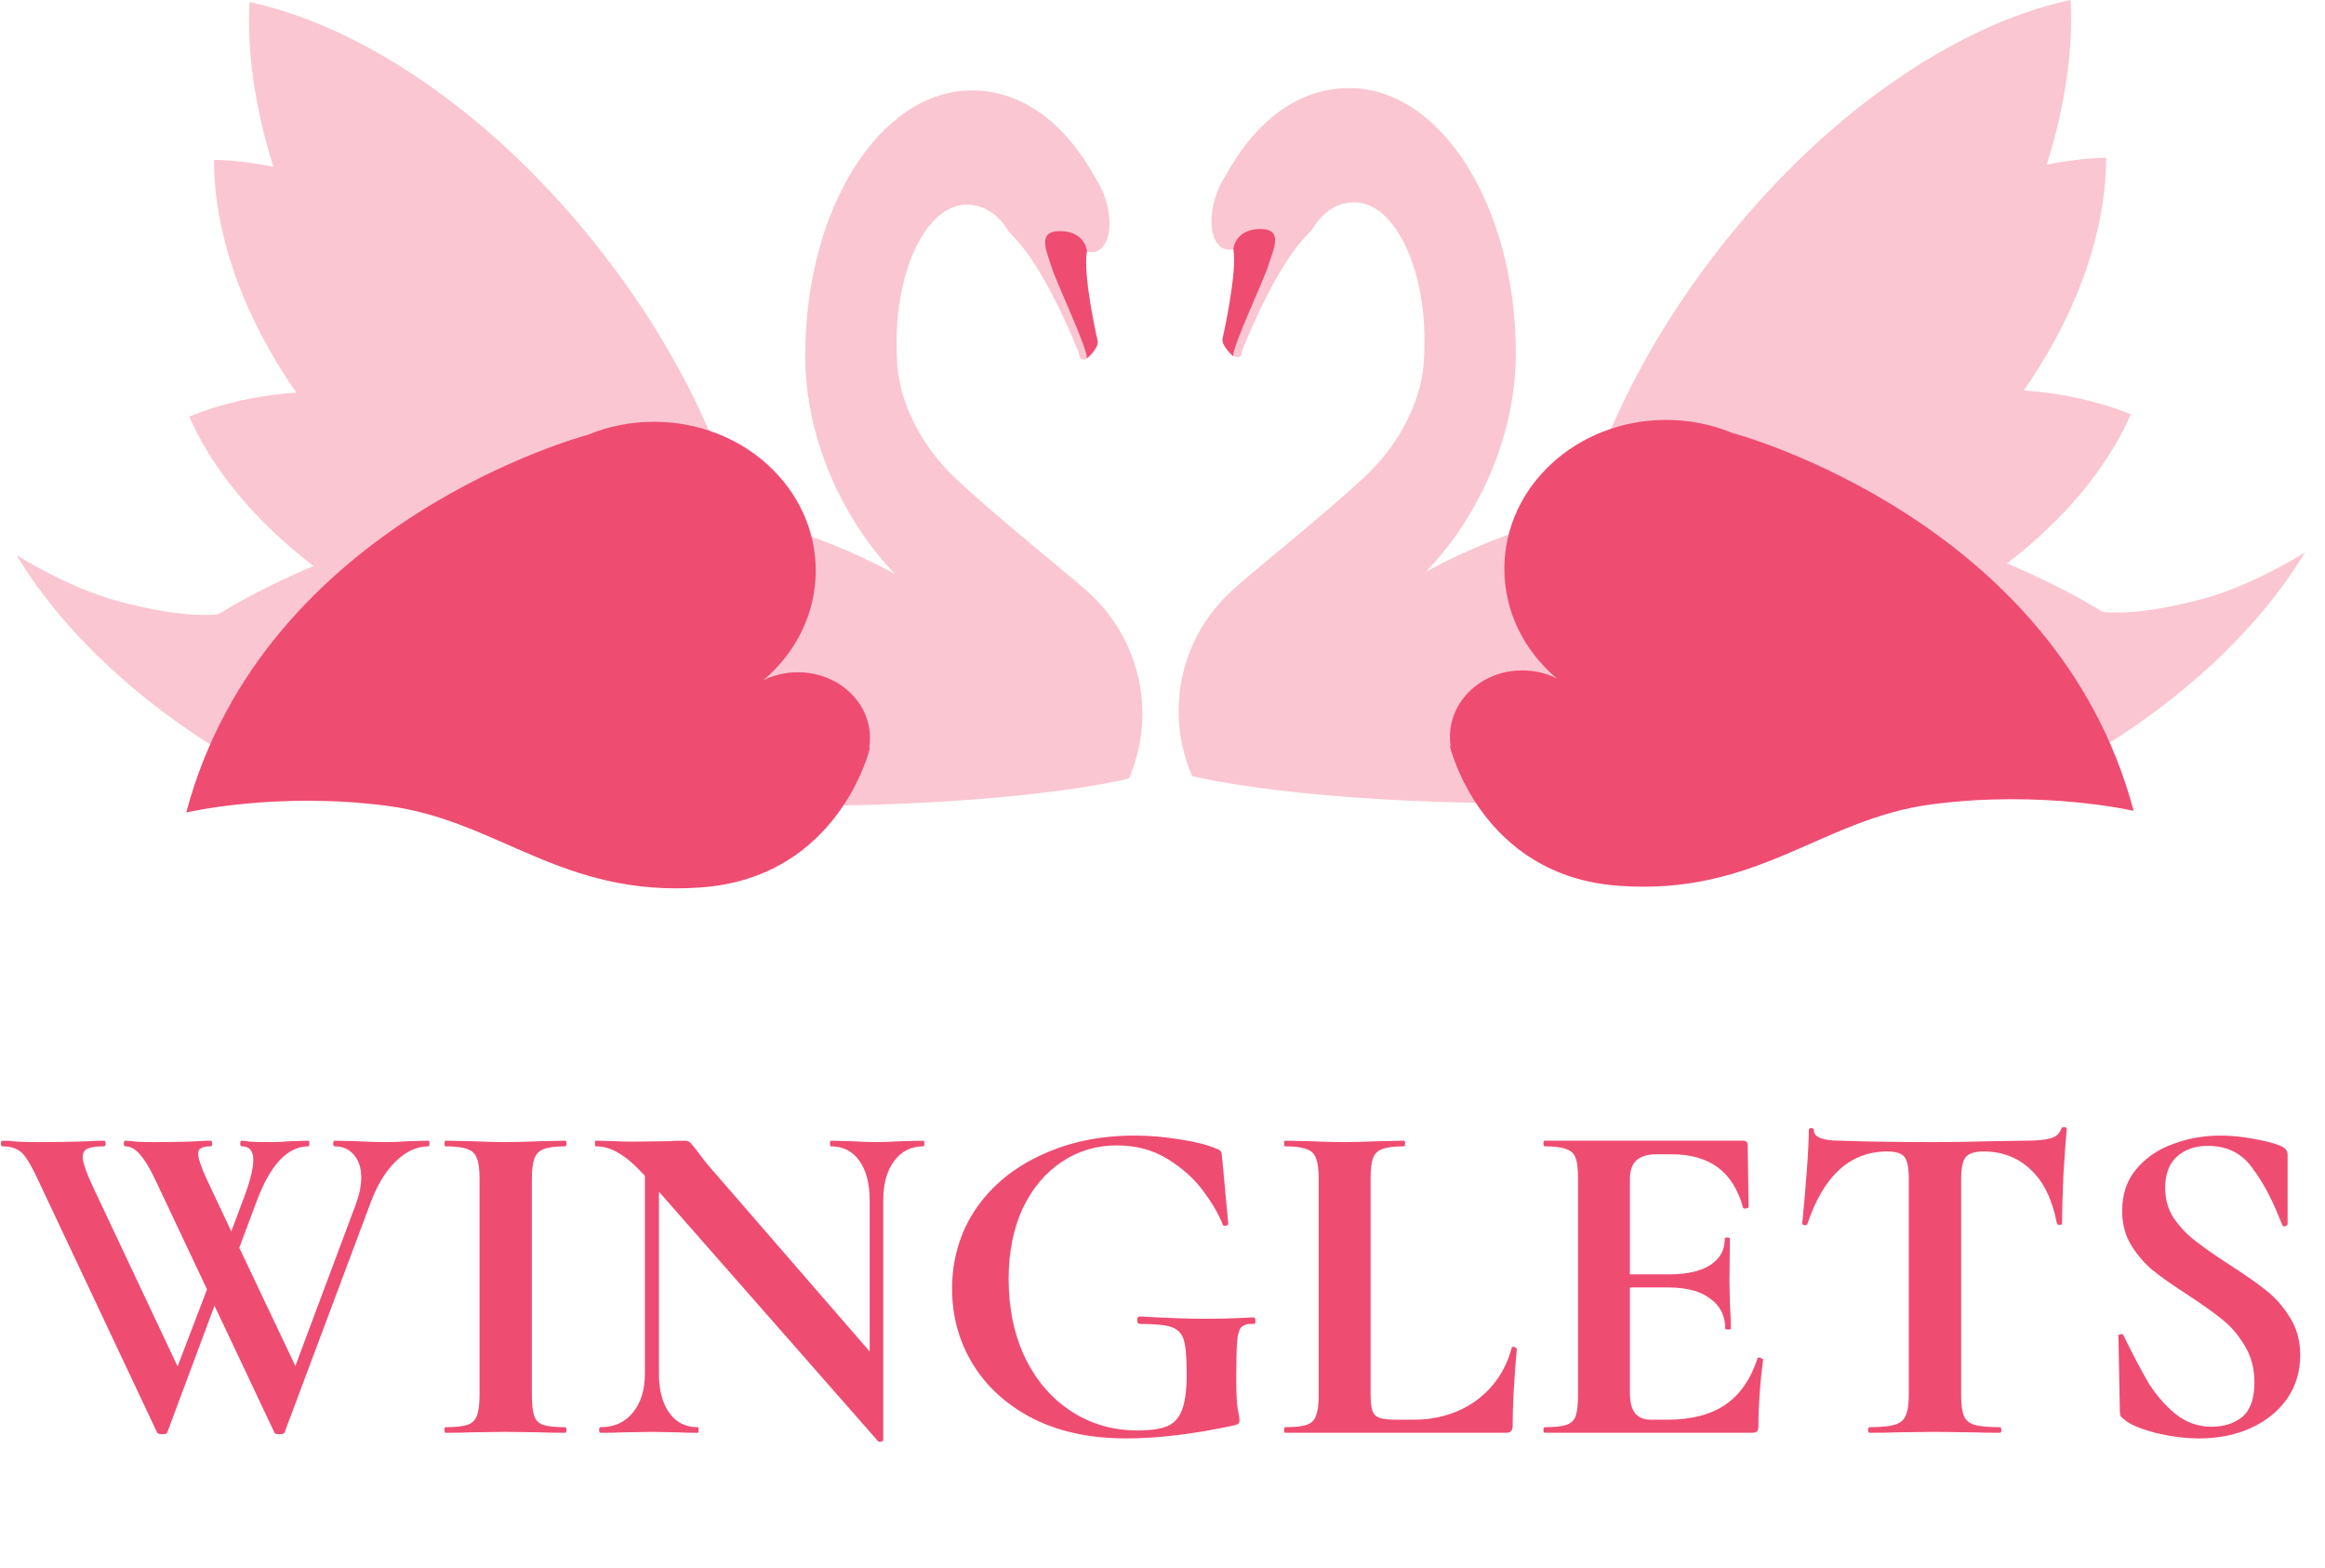
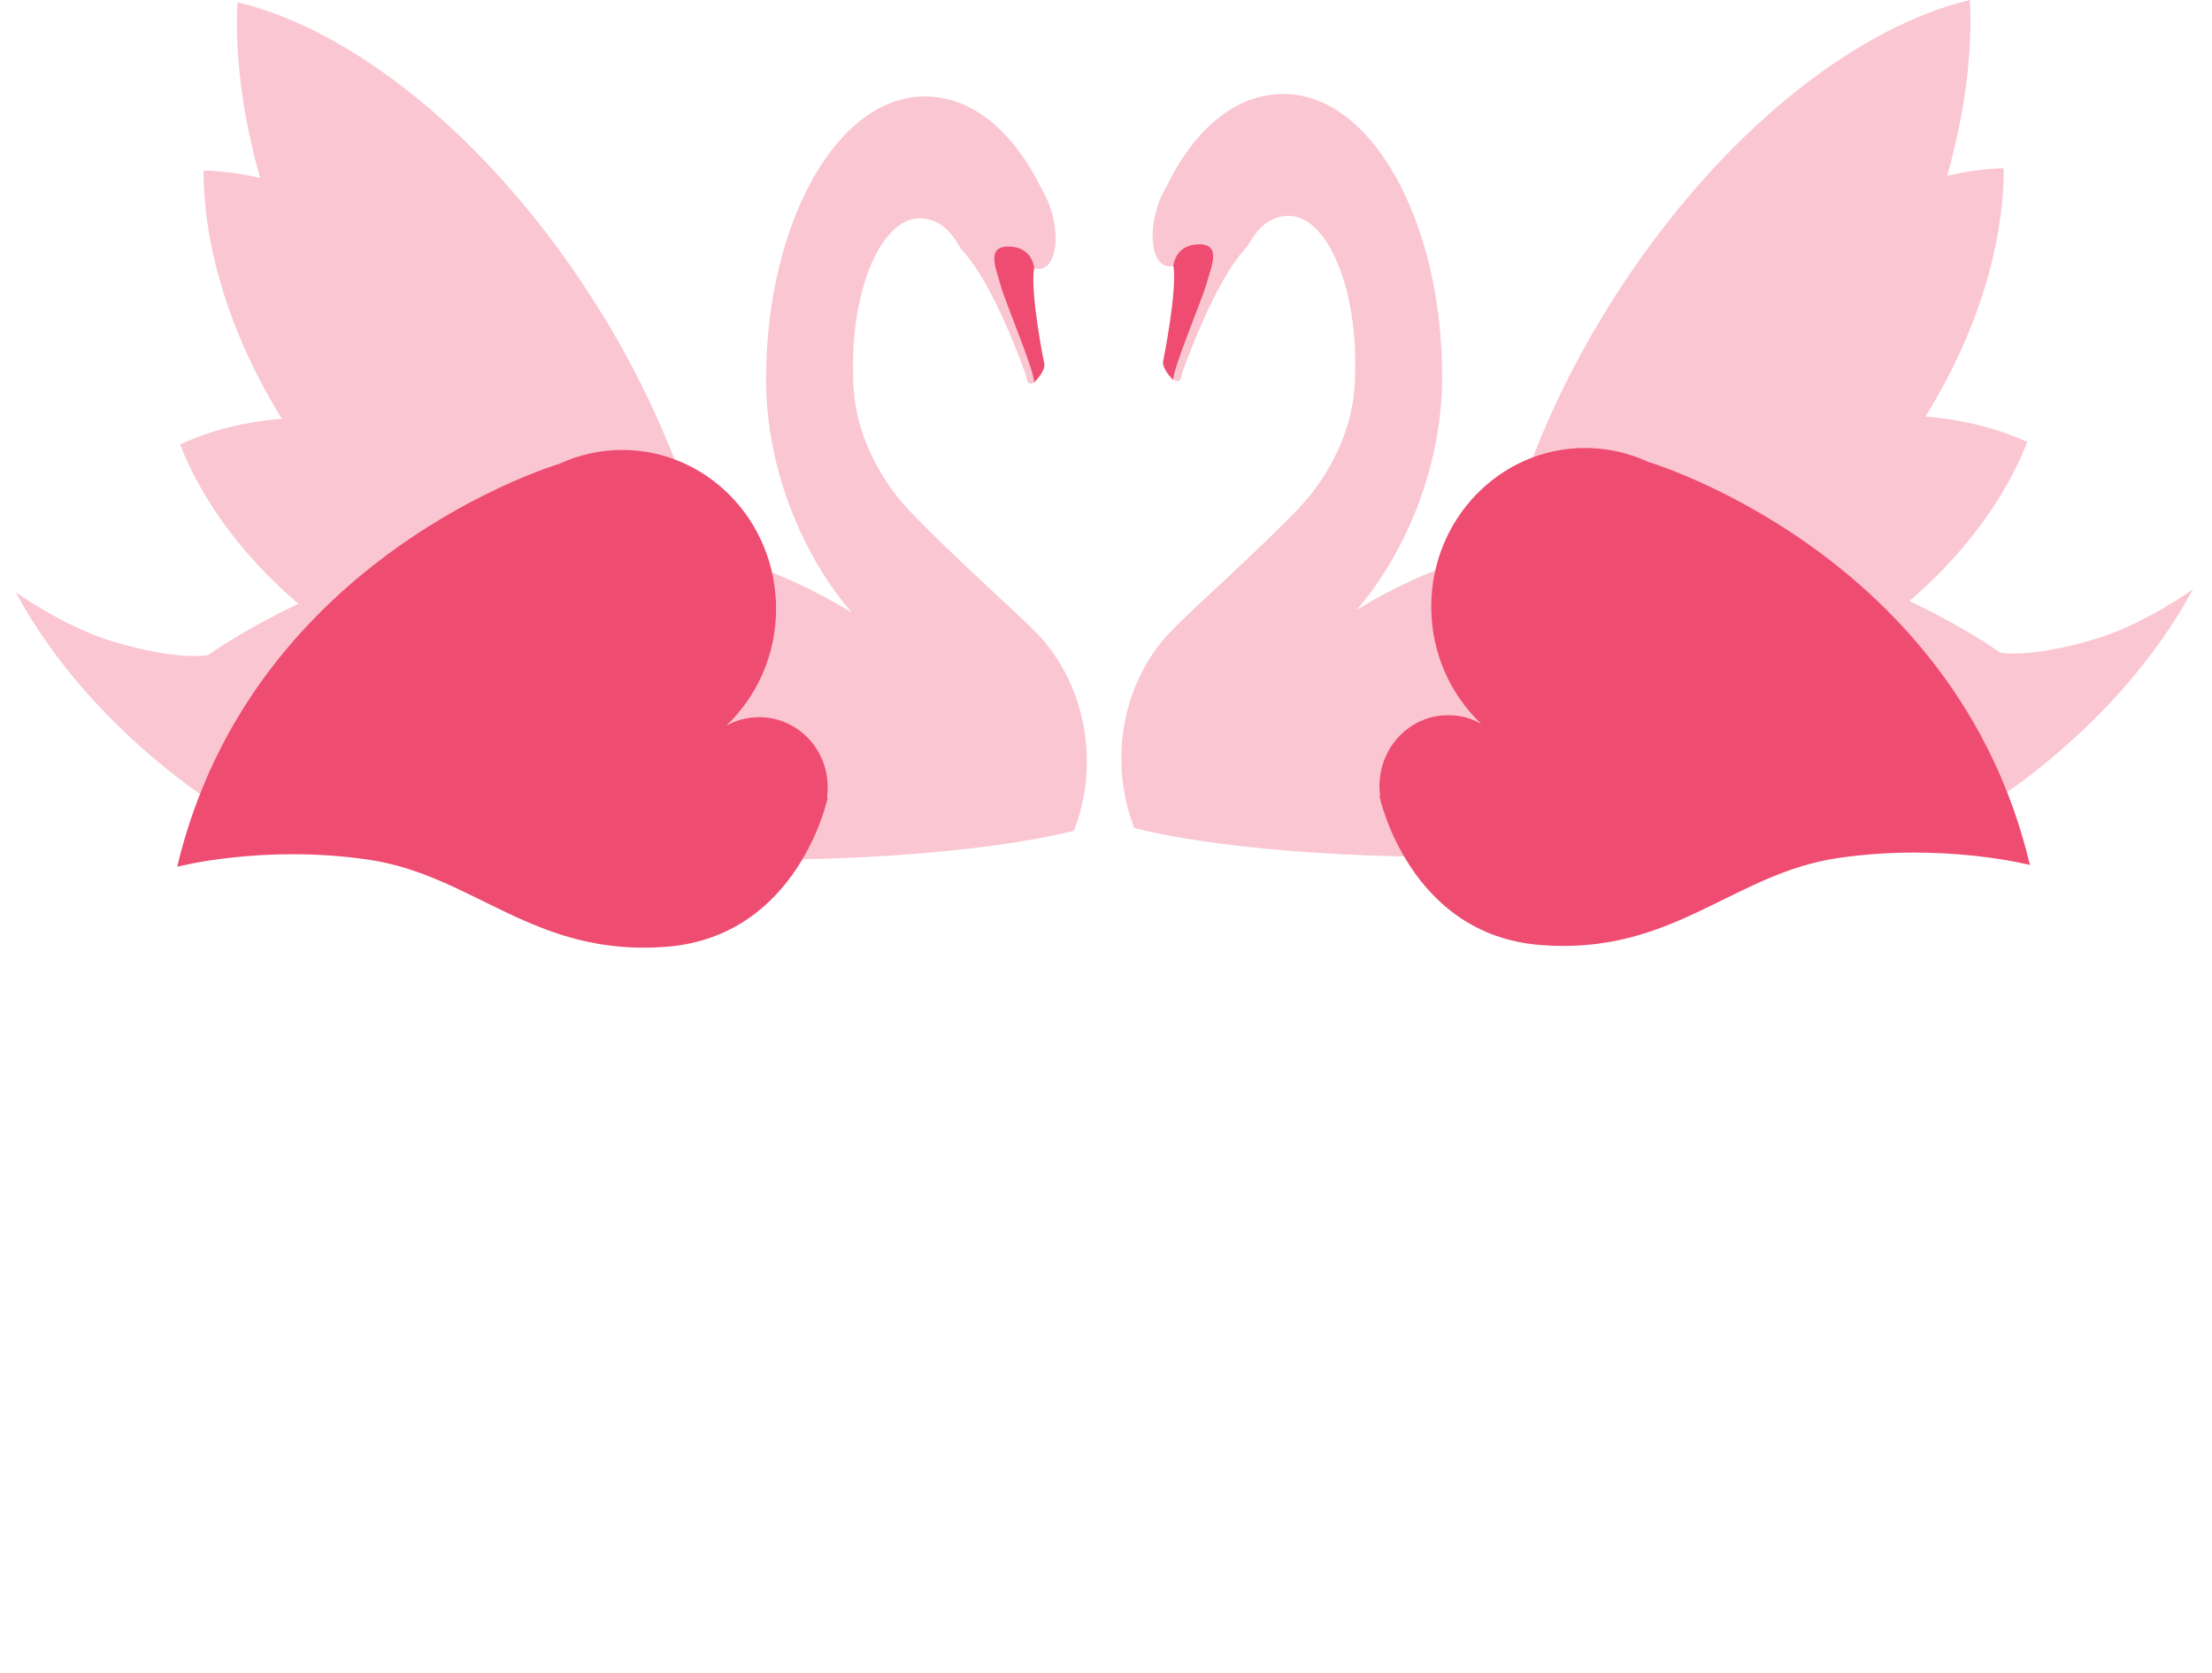
- <svg xmlns="http://www.w3.org/2000/svg" width="995" height="671" viewBox="0 0 995 671" fill="none">
-   <path d="M464.9 252.7L464.8 252.6C456.5 245.2 426.3 221.1 408.7 204.5C397.6 194 389.2 180.1 385.8 166.9C384 159.9 383.7 154.6 383.7 146.5C383.7 114 397.1 87.6 413.6 87.6C420.1 87.6 425.6 90.4 430.4 97.1C430.6 97.5 430.9 97.9 431.2 98.3C431.4 98.6 431.6 98.9 431.8 99.2C432.2 99.7 432.8 100.3 433.4 101L433.5 101.1C446.4 113.8 458.7 143.8 460.5 148.1C460.5 148.2 460.6 148.4 460.7 148.5C460.7 148.6 460.8 148.7 460.8 148.7C460.8 148.7 461.7 150.7 462 152.4V152.5V152.6C462.2 153.3 462.9 153.9 463.7 153.9C463.7 153.9 465.7 154.2 468.9 149.4C469.5 148.6 469.9 147.6 469.9 146.6C469.9 146.1 469.8 145.7 469.7 145.3C463.3 123.7 464.7 110.1 465 107.5C466.4 108 467.8 108.1 469.1 107.6C474.7 105.8 476.5 95.8 473.1 85.2C472 81.7 470.4 78.6 468.7 76C455.6 52.3 437.2 38.7 415.9 38.7C376.5 38.7 344.6 89.5 344.6 152.2C344.6 189.7 362.4 224.4 383.1 245.7C240.2 167.9 93.6 262.8 93.6 262.8C93.6 262.8 80 265.3 50.3 257.2C28.5 251.3 7 237.5 7 237.5C43 297 108.2 329.1 108.2 329.1C217.8 342.8 301.3 345.9 361.3 344.7C444.9 343.1 482.8 333.2 483.1 333.2C486.8 324.7 488.9 315.3 488.9 305.4C488.8 284.4 479.6 265.5 464.9 252.7Z" fill="#FAC6D1" />
-   <path d="M943 256.2C913.2 264.3 899.7 261.8 899.7 261.8C899.7 261.8 753.1 166.8 610.2 244.7C630.9 223.4 648.7 188.8 648.7 151.2C648.7 88.5 616.8 37.7 577.4 37.7C556 37.7 537.6 51.3 524.6 75C522.8 77.6 521.3 80.7 520.2 84.2C516.8 94.8 518.6 104.8 524.2 106.6C525.5 107 526.9 106.9 528.3 106.5C528.7 109 530.1 122.7 523.6 144.3C523.5 144.7 523.4 145.2 523.4 145.6C523.4 146.7 523.8 147.6 524.4 148.4C527.6 153.2 529.6 152.9 529.6 152.9C530.4 152.9 531.1 152.4 531.3 151.6V151.5V151.4C531.6 149.7 532.5 147.7 532.5 147.7C532.5 147.7 532.5 147.6 532.6 147.5C532.7 147.4 532.7 147.2 532.8 147.1C534.6 142.7 546.9 112.8 559.8 100.1L559.9 100C560.6 99.3 561.1 98.7 561.5 98.2C561.7 97.9 561.9 97.6 562.1 97.3C562.4 96.9 562.6 96.5 562.9 96.1C567.7 89.4 573.2 86.6 579.7 86.6C596.2 86.6 609.6 113 609.6 145.5C609.6 153.6 609.3 159 607.5 165.9C604.1 179.1 595.8 193 584.6 203.5C567 220.1 536.7 244.1 528.5 251.6C528.4 251.6 528.4 251.7 528.4 251.7C513.7 264.5 504.4 283.3 504.4 304.3C504.4 314.2 506.5 323.6 510.2 332.1C510.5 332.2 548.4 342 632 343.6C692 344.8 775.5 341.8 885.3 327.9C885.3 327.9 950.5 295.8 986.5 236.3C986.3 236.5 964.8 250.3 943 256.2Z" fill="#FAC6D1" />
-   <path d="M258.8 109.5C213.3 50.4 156.1 11.4 106.8 0.9C105.6 22.2 109.1 46.3 117 71.4C108.3 69.6 99.8 68.6 91.6 68.4C91.5 99.3 103.7 134.8 126.8 168C110 169.2 94.5 172.7 81 178.3C97.7 216.4 138.2 253.2 192.4 274.9C246.6 296.5 301.5 297.8 340.2 281.8C336 272.2 330.2 262.6 323.1 253.4C317.6 208.9 295.6 157.2 258.8 109.5Z" fill="#FAC6D1" />
-   <path d="M866.1 167.1C889.2 133.9 901.4 98.4 901.3 67.5C893.1 67.7 884.6 68.7 875.9 70.5C883.8 45.3 887.3 21.3 886.1 0C836.8 10.5 779.6 49.5 734.1 108.6C697.3 156.4 675.4 208 669.8 252.4C662.7 261.7 656.9 271.2 652.7 280.8C691.4 296.7 746.3 295.5 800.5 273.9C854.7 252.3 895.2 215.4 911.9 177.3C898.4 171.8 882.9 168.3 866.1 167.1Z" fill="#FAC6D1" />
-   <path d="M465.2 107.5C465.2 107.5 464.5 99.1 453.9 98.9C443.3 98.7 448.1 107.7 450 114.2C451.9 120.7 465.8 149.7 465.1 153.4C465.1 153.4 470.3 149 469.7 145.8C469.7 145.8 463.2 117.2 465.2 107.5Z" fill="#EF4C72" />
-   <path d="M539.1 98C528.5 98.2 527.8 106.6 527.8 106.6C529.7 116.3 523.2 144.9 523.2 144.9C522.6 148.1 527.8 152.5 527.8 152.5C527.1 148.8 541 119.7 542.9 113.3C544.9 106.8 549.6 97.8 539.1 98Z" fill="#EF4C72" />
-   <path d="M341.5 287.7C336.2 287.7 331.1 288.9 326.7 291.1C340.4 279.5 349.1 262.8 349.1 244.2C349.1 209 318.1 180.5 279.9 180.5C269.8 180.5 260.2 182.5 251.5 186.1C251.5 186.1 113.1 222.5 79.7 347.7C79.7 347.7 118.6 338.6 166 344.9C213.4 351.2 240.3 384 299.8 379.8C359.3 375.6 372.3 320.1 372.3 320.1L372 319.9C372.2 318.7 372.3 317.4 372.3 316.1C372.5 300.4 358.6 287.7 341.5 287.7Z" fill="#EF4C72" />
-   <path d="M741.4 185.3C732.7 181.7 723.1 179.7 713 179.7C674.8 179.7 643.8 208.2 643.8 243.4C643.8 261.9 652.4 278.6 666.2 290.3C661.8 288.1 656.8 286.9 651.4 286.9C634.3 286.9 620.5 299.6 620.5 315.4C620.5 316.7 620.6 318 620.8 319.2L620.5 319.4C620.5 319.4 633.6 375 693 379.1C752.5 383.3 779.3 350.4 826.8 344.2C874.3 338 913.1 347 913.1 347C879.8 221.7 741.4 185.3 741.4 185.3Z" fill="#EF4C72" />
-   <path d="M183.4 488.17C183.667 488.17 183.8 488.57 183.8 489.37C183.8 490.17 183.667 490.57 183.4 490.57C178.467 490.57 173.8 492.704 169.4 496.97C165.133 501.104 161.6 506.837 158.8 514.17L121.8 612.97C121.667 613.504 120.933 613.77 119.6 613.77C118.267 613.77 117.533 613.504 117.4 612.97L91.8 558.77L71.6 612.97C71.467 613.504 70.733 613.77 69.4 613.77C68.067 613.77 67.333 613.504 67.2 612.97L16.2 504.77C14.2 500.504 12.533 497.437 11.2 495.57C10 493.704 8.6 492.437 7 491.77C5.533 490.97 3.533 490.57 1 490.57C0.6 490.57 0.4 490.17 0.4 489.37C0.4 488.57 0.6 488.17 1 488.17C3 488.17 4.4 488.237 5.2 488.37C7.867 488.637 11.333 488.77 15.6 488.77C24.533 488.77 32.067 488.637 38.2 488.37C39.933 488.237 42.067 488.17 44.6 488.17C45 488.17 45.2 488.57 45.2 489.37C45.2 490.17 45 490.57 44.6 490.57C41.267 490.57 38.867 490.904 37.4 491.57C36.067 492.237 35.4 493.437 35.4 495.17C35.4 497.437 36.933 501.837 40 508.37L76 584.77L88.6 551.77L66.4 504.77C64.133 499.97 62 496.437 60 494.17C58 491.77 55.867 490.57 53.6 490.57C53.2 490.57 53 490.17 53 489.37C53 488.57 53.2 488.17 53.6 488.17C54.933 488.17 56.467 488.304 58.2 488.57C60.067 488.704 62.667 488.77 66 488.77C73.6 488.77 79.933 488.637 85 488.37C86.333 488.237 88.067 488.17 90.2 488.17C90.6 488.17 90.8 488.57 90.8 489.37C90.8 490.17 90.6 490.57 90.2 490.57C88.333 490.57 86.933 490.837 86 491.37C85.2 491.77 84.8 492.57 84.8 493.77C84.8 496.037 86.6 500.904 90.2 508.37L99 526.97L104 513.57C106.933 505.97 108.4 500.237 108.4 496.37C108.4 492.504 106.733 490.57 103.4 490.57C103 490.57 102.8 490.17 102.8 489.37C102.8 488.57 103 488.17 103.4 488.17C104.467 488.17 105.6 488.304 106.8 488.57C108.133 488.704 111.333 488.77 116.4 488.77C118.667 488.77 121.4 488.637 124.6 488.37L132 488.17C132.267 488.17 132.4 488.57 132.4 489.37C132.4 490.17 132.267 490.57 132 490.57C123.067 490.57 115.667 498.437 109.8 514.17L102.4 533.97L126.4 584.57L152.2 515.57C153.8 511.304 154.6 507.437 154.6 503.97C154.6 499.837 153.533 496.57 151.4 494.17C149.4 491.77 146.667 490.57 143.2 490.57C142.8 490.57 142.6 490.17 142.6 489.37C142.6 488.57 142.8 488.17 143.2 488.17L152.4 488.37C157.2 488.637 161.6 488.77 165.6 488.77C168.267 488.77 171.333 488.637 174.8 488.37L183.4 488.17ZM227.627 596.97C227.627 601.104 227.96 604.104 228.627 605.97C229.293 607.837 230.56 609.104 232.427 609.77C234.427 610.437 237.56 610.77 241.827 610.77C242.227 610.77 242.427 611.17 242.427 611.97C242.427 612.77 242.227 613.17 241.827 613.17C237.427 613.17 233.96 613.104 231.427 612.97L216.227 612.77L201.427 612.97C198.76 613.104 195.16 613.17 190.627 613.17C190.36 613.17 190.227 612.77 190.227 611.97C190.227 611.17 190.36 610.77 190.627 610.77C194.893 610.77 198.027 610.437 200.027 609.77C202.027 609.104 203.36 607.837 204.027 605.97C204.827 603.97 205.227 600.97 205.227 596.97V504.37C205.227 500.37 204.827 497.437 204.027 495.57C203.36 493.704 202.027 492.437 200.027 491.77C198.027 490.97 194.893 490.57 190.627 490.57C190.36 490.57 190.227 490.17 190.227 489.37C190.227 488.57 190.36 488.17 190.627 488.17L201.427 488.37C207.56 488.637 212.493 488.77 216.227 488.77C220.36 488.77 225.493 488.637 231.627 488.37L241.827 488.17C242.227 488.17 242.427 488.57 242.427 489.37C242.427 490.17 242.227 490.57 241.827 490.57C237.693 490.57 234.627 490.97 232.627 491.77C230.627 492.57 229.293 493.97 228.627 495.97C227.96 497.837 227.627 500.77 227.627 504.77V596.97ZM395.186 488.17C395.453 488.17 395.586 488.57 395.586 489.37C395.586 490.17 395.453 490.57 395.186 490.57C389.853 490.57 385.653 492.704 382.586 496.97C379.519 501.104 377.986 506.704 377.986 513.77V616.17C377.986 616.57 377.653 616.837 376.986 616.97C376.453 617.104 376.053 617.037 375.786 616.77L281.986 509.97V587.77C281.986 594.837 283.453 600.437 286.386 604.57C289.319 608.704 293.386 610.77 298.586 610.77C298.853 610.77 298.986 611.17 298.986 611.97C298.986 612.77 298.853 613.17 298.586 613.17C294.853 613.17 291.986 613.104 289.986 612.97L279.186 612.77L266.786 612.97C264.519 613.104 261.253 613.17 256.986 613.17C256.586 613.17 256.386 612.77 256.386 611.97C256.386 611.17 256.586 610.77 256.986 610.77C262.853 610.77 267.453 608.704 270.786 604.57C274.253 600.437 275.986 594.837 275.986 587.77V503.17C271.586 498.37 267.786 495.104 264.586 493.37C261.519 491.504 258.319 490.57 254.986 490.57C254.719 490.57 254.586 490.17 254.586 489.37C254.586 488.57 254.719 488.17 254.986 488.17L263.386 488.37C265.119 488.504 267.653 488.57 270.986 488.57L286.186 488.37C288.053 488.237 290.319 488.17 292.986 488.17C294.053 488.17 294.853 488.437 295.386 488.97C295.919 489.504 296.853 490.637 298.186 492.37C300.453 495.437 302.053 497.504 302.986 498.57L372.186 578.37V513.77C372.186 506.57 370.719 500.904 367.786 496.77C364.853 492.637 360.786 490.57 355.586 490.57C355.319 490.57 355.186 490.17 355.186 489.37C355.186 488.57 355.319 488.17 355.586 488.17L364.186 488.37C368.453 488.637 372.053 488.77 374.986 488.77C377.653 488.77 381.386 488.637 386.186 488.37L395.186 488.17ZM481.856 615.57C466.656 615.57 453.456 612.77 442.256 607.17C431.056 601.437 422.456 593.704 416.456 583.97C410.456 574.237 407.456 563.437 407.456 551.57C407.456 538.904 410.79 527.57 417.456 517.57C424.256 507.57 433.59 499.837 445.456 494.37C457.323 488.77 470.656 485.97 485.456 485.97C491.856 485.97 498.256 486.504 504.656 487.57C511.056 488.504 516.19 489.77 520.056 491.37C521.523 491.904 522.323 492.37 522.456 492.77C522.723 493.037 522.923 494.104 523.056 495.97L525.656 523.77C525.656 524.17 525.256 524.437 524.456 524.57C523.79 524.704 523.39 524.504 523.256 523.97C521.523 519.57 518.723 514.77 514.856 509.57C510.99 504.37 505.923 499.837 499.656 495.97C493.39 492.104 486.123 490.17 477.856 490.17C469.323 490.17 461.523 492.504 454.456 497.17C447.39 501.837 441.79 508.504 437.656 517.17C433.656 525.837 431.656 535.904 431.656 547.37C431.656 559.904 433.99 571.104 438.656 580.97C443.456 590.837 450.056 598.504 458.456 603.97C466.856 609.437 476.323 612.17 486.856 612.17C492.323 612.17 496.523 611.57 499.456 610.37C502.39 609.17 504.523 606.837 505.856 603.37C507.19 599.904 507.856 594.77 507.856 587.97C507.856 581.037 507.456 576.237 506.656 573.57C505.856 570.77 504.123 568.904 501.456 567.97C498.923 567.037 494.39 566.57 487.856 566.57C487.056 566.57 486.656 566.037 486.656 564.97C486.656 564.57 486.723 564.237 486.856 563.97C487.123 563.57 487.39 563.37 487.656 563.37C498.99 564.037 508.19 564.37 515.256 564.37C522.056 564.37 529.123 564.17 536.456 563.77C536.99 563.77 537.256 564.237 537.256 565.17C537.39 566.104 537.123 566.57 536.456 566.57C534.056 566.437 532.323 566.904 531.256 567.97C530.323 568.904 529.723 570.904 529.456 573.97C529.19 577.037 529.056 582.37 529.056 589.97C529.056 595.97 529.256 600.237 529.656 602.77C530.19 605.304 530.456 606.904 530.456 607.57C530.456 608.37 530.323 608.904 530.056 609.17C529.79 609.437 529.19 609.704 528.256 609.97C511.056 613.704 495.59 615.57 481.856 615.57ZM586.545 596.17C586.545 599.637 586.812 602.17 587.345 603.77C587.879 605.237 588.879 606.237 590.345 606.77C591.945 607.304 594.479 607.57 597.945 607.57H604.745C615.145 607.57 624.145 604.837 631.745 599.37C639.345 593.77 644.412 586.237 646.945 576.77C646.945 576.504 647.212 576.37 647.745 576.37C648.012 576.37 648.279 576.504 648.545 576.77C648.945 576.904 649.145 577.037 649.145 577.17C647.945 590.37 647.345 601.37 647.345 610.17C647.345 611.237 647.079 612.037 646.545 612.57C646.145 612.97 645.412 613.17 644.345 613.17H549.945C549.679 613.17 549.545 612.77 549.545 611.97C549.545 611.17 549.679 610.77 549.945 610.77C554.212 610.77 557.279 610.437 559.145 609.77C561.145 609.104 562.479 607.837 563.145 605.97C563.945 603.97 564.345 600.97 564.345 596.97V504.37C564.345 500.37 563.945 497.437 563.145 495.57C562.479 493.704 561.145 492.437 559.145 491.77C557.145 490.97 554.079 490.57 549.945 490.57C549.679 490.57 549.545 490.17 549.545 489.37C549.545 488.57 549.679 488.17 549.945 488.17L560.145 488.37C566.279 488.637 571.345 488.77 575.345 488.77C579.345 488.77 584.412 488.637 590.545 488.37L600.745 488.17C601.145 488.17 601.345 488.57 601.345 489.37C601.345 490.17 601.145 490.57 600.745 490.57C596.612 490.57 593.545 490.97 591.545 491.77C589.545 492.437 588.212 493.77 587.545 495.77C586.879 497.637 586.545 500.57 586.545 504.57V596.17ZM752.13 581.37C752.13 581.104 752.396 580.97 752.93 580.97C753.33 580.97 753.663 581.104 753.93 581.37C754.33 581.504 754.53 581.637 754.53 581.77C753.196 592.17 752.53 601.637 752.53 610.17C752.53 611.237 752.33 612.037 751.93 612.57C751.53 612.97 750.73 613.17 749.53 613.17H661.13C660.73 613.17 660.53 612.77 660.53 611.97C660.53 611.17 660.73 610.77 661.13 610.77C665.396 610.77 668.463 610.437 670.33 609.77C672.33 609.104 673.663 607.837 674.33 605.97C674.996 603.97 675.33 600.97 675.33 596.97V504.37C675.33 500.37 674.996 497.437 674.33 495.57C673.663 493.704 672.33 492.437 670.33 491.77C668.33 490.97 665.263 490.57 661.13 490.57C660.73 490.57 660.53 490.17 660.53 489.37C660.53 488.57 660.73 488.17 661.13 488.17H745.93C747.263 488.17 747.93 488.77 747.93 489.97L748.33 516.57C748.33 516.837 747.93 517.037 747.13 517.17C746.463 517.304 746.063 517.17 745.93 516.77C743.796 509.037 740.196 503.304 735.13 499.57C730.063 495.837 723.396 493.97 715.13 493.97H709.13C705.13 493.97 702.196 494.837 700.33 496.57C698.463 498.304 697.53 500.97 697.53 504.57V545.37H714.13C721.863 545.37 727.796 544.037 731.93 541.37C736.063 538.704 738.13 534.97 738.13 530.17C738.13 529.77 738.463 529.57 739.13 529.57C739.93 529.57 740.33 529.77 740.33 530.17L740.13 548.17L740.33 557.77C740.596 562.304 740.73 565.904 740.73 568.57C740.73 568.837 740.33 568.97 739.53 568.97C738.73 568.97 738.33 568.837 738.33 568.57C738.33 563.104 736.196 558.837 731.93 555.77C727.796 552.57 721.796 550.97 713.93 550.97H697.53V596.17C697.53 600.037 698.263 602.904 699.73 604.77C701.196 606.637 703.53 607.57 706.73 607.57H713.33C723.73 607.57 732.063 605.437 738.33 601.17C744.596 596.904 749.196 590.304 752.13 581.37ZM807.681 492.77C791.815 492.77 780.415 503.104 773.481 523.77C773.348 524.17 772.948 524.37 772.281 524.37C771.615 524.237 771.281 523.97 771.281 523.57C771.815 518.237 772.415 511.37 773.081 502.97C773.748 494.437 774.081 488.037 774.081 483.77C774.081 483.104 774.415 482.77 775.081 482.77C775.881 482.77 776.281 483.104 776.281 483.77C776.281 486.704 780.081 488.17 787.681 488.17C799.148 488.57 812.548 488.77 827.881 488.77C835.748 488.77 844.081 488.637 852.881 488.37L866.481 488.17C871.548 488.17 875.215 487.837 877.481 487.17C879.881 486.504 881.415 485.17 882.081 483.17C882.215 482.637 882.615 482.37 883.281 482.37C884.081 482.37 884.481 482.637 884.481 483.17C884.081 487.17 883.615 493.57 883.081 502.37C882.681 511.17 882.481 518.237 882.481 523.57C882.481 523.97 882.148 524.17 881.481 524.17C880.815 524.17 880.415 523.97 880.281 523.57C878.281 513.304 874.548 505.637 869.081 500.57C863.615 495.37 856.881 492.77 848.881 492.77C845.015 492.77 842.415 493.637 841.081 495.37C839.881 496.97 839.281 500.104 839.281 504.77V596.97C839.281 601.104 839.681 604.104 840.481 605.97C841.281 607.837 842.815 609.104 845.081 609.77C847.348 610.437 850.948 610.77 855.881 610.77C856.281 610.77 856.481 611.17 856.481 611.97C856.481 612.77 856.281 613.17 855.881 613.17C851.081 613.17 847.281 613.104 844.481 612.97L827.881 612.77L811.681 612.97C808.881 613.104 805.015 613.17 800.081 613.17C799.681 613.17 799.481 612.77 799.481 611.97C799.481 611.17 799.681 610.77 800.081 610.77C804.881 610.77 808.415 610.437 810.681 609.77C813.081 609.104 814.681 607.837 815.481 605.97C816.415 603.97 816.881 600.97 816.881 596.97V504.37C816.881 499.837 816.281 496.77 815.081 495.17C813.881 493.57 811.415 492.77 807.681 492.77ZM926.597 508.37C926.597 513.17 927.797 517.437 930.197 521.17C932.73 524.904 935.797 528.17 939.397 530.97C942.997 533.77 947.864 537.17 953.997 541.17C960.664 545.437 965.997 549.17 969.997 552.37C973.997 555.57 977.397 559.504 980.197 564.17C982.997 568.704 984.397 573.97 984.397 579.97C984.397 586.904 982.53 593.104 978.797 598.57C975.064 603.904 969.864 608.104 963.197 611.17C956.664 614.104 949.33 615.57 941.197 615.57C935.197 615.57 928.93 614.77 922.397 613.17C915.864 611.437 911.464 609.57 909.197 607.57C908.53 607.037 907.997 606.57 907.597 606.17C907.33 605.637 907.197 604.837 907.197 603.77L906.597 571.97V571.77C906.597 571.237 906.93 570.97 907.597 570.97C908.264 570.837 908.664 571.037 908.797 571.57C912.797 579.704 916.264 586.304 919.197 591.37C922.264 596.437 926.064 600.904 930.597 604.77C935.264 608.637 940.53 610.57 946.397 610.57C951.73 610.57 956.13 609.17 959.597 606.37C963.064 603.437 964.797 598.504 964.797 591.57C964.797 585.704 963.464 580.57 960.797 576.17C958.264 571.77 955.13 568.037 951.397 564.97C947.664 561.904 942.53 558.237 935.997 553.97C929.597 549.837 924.597 546.304 920.997 543.37C917.53 540.437 914.53 536.904 911.997 532.77C909.464 528.637 908.197 523.77 908.197 518.17C908.197 511.104 910.197 505.17 914.197 500.37C918.33 495.437 923.597 491.837 929.997 489.57C936.397 487.17 943.13 485.97 950.197 485.97C954.864 485.97 959.597 486.437 964.397 487.37C969.197 488.17 973.064 489.17 975.997 490.37C977.197 490.904 977.997 491.504 978.397 492.17C978.797 492.704 978.997 493.437 978.997 494.37V523.77C978.997 524.17 978.664 524.504 977.997 524.77C977.33 524.904 976.93 524.77 976.797 524.37L975.197 520.57C971.864 512.17 967.93 505.037 963.397 499.17C958.997 493.304 952.797 490.37 944.797 490.37C939.464 490.37 935.064 491.904 931.597 494.97C928.264 498.037 926.597 502.504 926.597 508.37Z" fill="#EF4C72" />
+ <svg xmlns="http://www.w3.org/2000/svg" width="320" height="242" viewBox="0 0 320 242" fill="none">
+   <path d="M149.516 91.138L149.483 91.102C146.814 88.433 137.102 79.741 131.441 73.754C127.871 69.967 125.17 64.954 124.076 60.194C123.497 57.669 123.401 55.757 123.401 52.836C123.401 41.115 127.711 31.594 133.017 31.594C135.108 31.594 136.876 32.603 138.42 35.02C138.484 35.164 138.581 35.308 138.677 35.453C138.742 35.561 138.806 35.669 138.87 35.777C138.999 35.958 139.192 36.174 139.385 36.426L139.417 36.462C143.566 41.043 147.522 51.862 148.101 53.413C148.101 53.449 148.133 53.521 148.165 53.557C148.165 53.593 148.197 53.63 148.197 53.63C148.197 53.63 148.486 54.351 148.583 54.964V55V55.036C148.647 55.289 148.872 55.505 149.13 55.505C149.13 55.505 149.773 55.613 150.802 53.882C150.995 53.593 151.124 53.233 151.124 52.872C151.124 52.692 151.091 52.548 151.059 52.403C149.001 44.613 149.451 39.708 149.548 38.771C149.998 38.951 150.448 38.987 150.866 38.807C152.667 38.157 153.246 34.551 152.153 30.728C151.799 29.466 151.284 28.348 150.738 27.41C146.525 18.862 140.607 13.957 133.757 13.957C121.085 13.957 110.826 32.279 110.826 54.892C110.826 68.416 116.551 80.931 123.208 88.613C77.25 60.554 30.102 94.78 30.102 94.78C30.102 94.78 25.729 95.682 16.177 92.761C9.166 90.633 2.251 85.656 2.251 85.656C13.829 107.115 34.798 118.692 34.798 118.692C70.046 123.633 96.9 124.751 116.197 124.318C143.083 123.741 155.272 120.171 155.369 120.171C156.559 117.105 157.234 113.715 157.234 110.144C157.202 102.571 154.243 95.754 149.516 91.138Z" fill="#FAC6D1" />
+   <path d="M303.276 92.4C293.692 95.321 289.351 94.42 289.351 94.42C289.351 94.42 242.203 60.157 196.245 88.252C202.903 80.57 208.627 68.092 208.627 54.531C208.627 31.918 198.368 13.597 185.696 13.597C178.814 13.597 172.896 18.502 168.716 27.049C168.137 27.987 167.654 29.105 167.301 30.367C166.207 34.19 166.786 37.797 168.587 38.446C169.005 38.59 169.455 38.554 169.906 38.41C170.034 39.311 170.484 44.252 168.394 52.042C168.362 52.187 168.33 52.367 168.33 52.511C168.33 52.908 168.458 53.233 168.651 53.521C169.68 55.252 170.324 55.144 170.324 55.144C170.581 55.144 170.806 54.964 170.87 54.675V54.639V54.603C170.967 53.99 171.256 53.269 171.256 53.269C171.256 53.269 171.256 53.233 171.288 53.197C171.321 53.16 171.321 53.088 171.353 53.052C171.932 51.465 175.887 40.682 180.036 36.102L180.068 36.066C180.293 35.813 180.454 35.597 180.583 35.416C180.647 35.308 180.712 35.2 180.776 35.092C180.872 34.947 180.937 34.803 181.033 34.659C182.577 32.243 184.346 31.233 186.436 31.233C191.743 31.233 196.052 40.754 196.052 52.475C196.052 55.397 195.956 57.344 195.377 59.833C194.283 64.593 191.614 69.606 188.012 73.393C182.352 79.38 172.607 88.036 169.97 90.741C169.938 90.741 169.938 90.777 169.938 90.777C165.21 95.393 162.219 102.174 162.219 109.747C162.219 113.318 162.894 116.708 164.084 119.774C164.181 119.81 176.37 123.344 203.256 123.921C222.553 124.354 249.407 123.272 284.72 118.259C284.72 118.259 305.688 106.682 317.266 85.223C317.202 85.295 310.287 90.272 303.276 92.4Z" fill="#FAC6D1" />
+   <path d="M83.232 39.492C68.599 18.177 50.203 4.112 34.348 0.325C33.962 8.007 35.087 16.698 37.628 25.751C34.83 25.102 32.096 24.741 29.459 24.669C29.427 35.813 33.351 48.617 40.78 60.59C35.377 61.023 30.392 62.285 26.05 64.305C31.421 78.046 44.446 91.318 61.877 99.144C79.308 106.935 96.965 107.403 109.411 101.633C108.06 98.171 106.195 94.708 103.912 91.39C102.143 75.341 95.067 56.695 83.232 39.492Z" fill="#FAC6D1" />
+   <path d="M278.545 60.266C285.974 48.292 289.897 35.489 289.865 24.344C287.228 24.416 284.494 24.777 281.696 25.426C284.237 16.338 285.363 7.682 284.977 0C269.122 3.787 250.726 17.852 236.092 39.167C224.257 56.407 217.214 75.016 215.413 91.029C213.13 94.384 211.264 97.81 209.914 101.272C222.36 107.007 240.016 106.574 257.447 98.784C274.878 90.993 287.904 77.685 293.274 63.944C288.933 61.961 283.948 60.698 278.545 60.266Z" fill="#FAC6D1" />
+   <path d="M149.612 38.77C149.612 38.77 149.387 35.741 145.978 35.669C142.569 35.596 144.113 38.843 144.724 41.187C145.335 43.531 149.805 53.99 149.58 55.325C149.58 55.325 151.252 53.738 151.059 52.584C151.059 52.584 148.969 42.269 149.612 38.77Z" fill="#EF4C72" />
+   <path d="M173.379 35.344C169.97 35.417 169.745 38.446 169.745 38.446C170.356 41.944 168.265 52.259 168.265 52.259C168.072 53.413 169.745 55 169.745 55C169.52 53.666 173.99 43.171 174.601 40.862C175.244 38.518 176.756 35.272 173.379 35.344Z" fill="#EF4C72" />
+   <path d="M109.829 103.76C108.125 103.76 106.484 104.193 105.069 104.987C109.475 100.803 112.273 94.78 112.273 88.072C112.273 75.377 102.304 65.098 90.018 65.098C86.77 65.098 83.682 65.82 80.884 67.118C80.884 67.118 36.374 80.246 25.632 125.4C25.632 125.4 38.143 122.118 53.387 124.39C68.631 126.662 77.282 138.492 96.418 136.977C115.554 135.462 119.735 115.446 119.735 115.446L119.638 115.374C119.703 114.941 119.735 114.472 119.735 114.003C119.799 108.341 115.329 103.76 109.829 103.76Z" fill="#EF4C72" />
+   <path d="M238.44 66.83C235.642 65.531 232.555 64.81 229.307 64.81C217.021 64.81 207.051 75.089 207.051 87.784C207.051 94.456 209.817 100.479 214.255 104.699C212.84 103.905 211.232 103.472 209.495 103.472C203.996 103.472 199.558 108.053 199.558 113.751C199.558 114.22 199.59 114.689 199.654 115.122L199.558 115.194C199.558 115.194 203.771 135.246 222.874 136.725C242.01 138.24 250.629 126.374 265.906 124.138C281.182 121.902 293.66 125.148 293.66 125.148C282.951 79.958 238.44 66.83 238.44 66.83Z" fill="#EF4C72" />
</svg>
